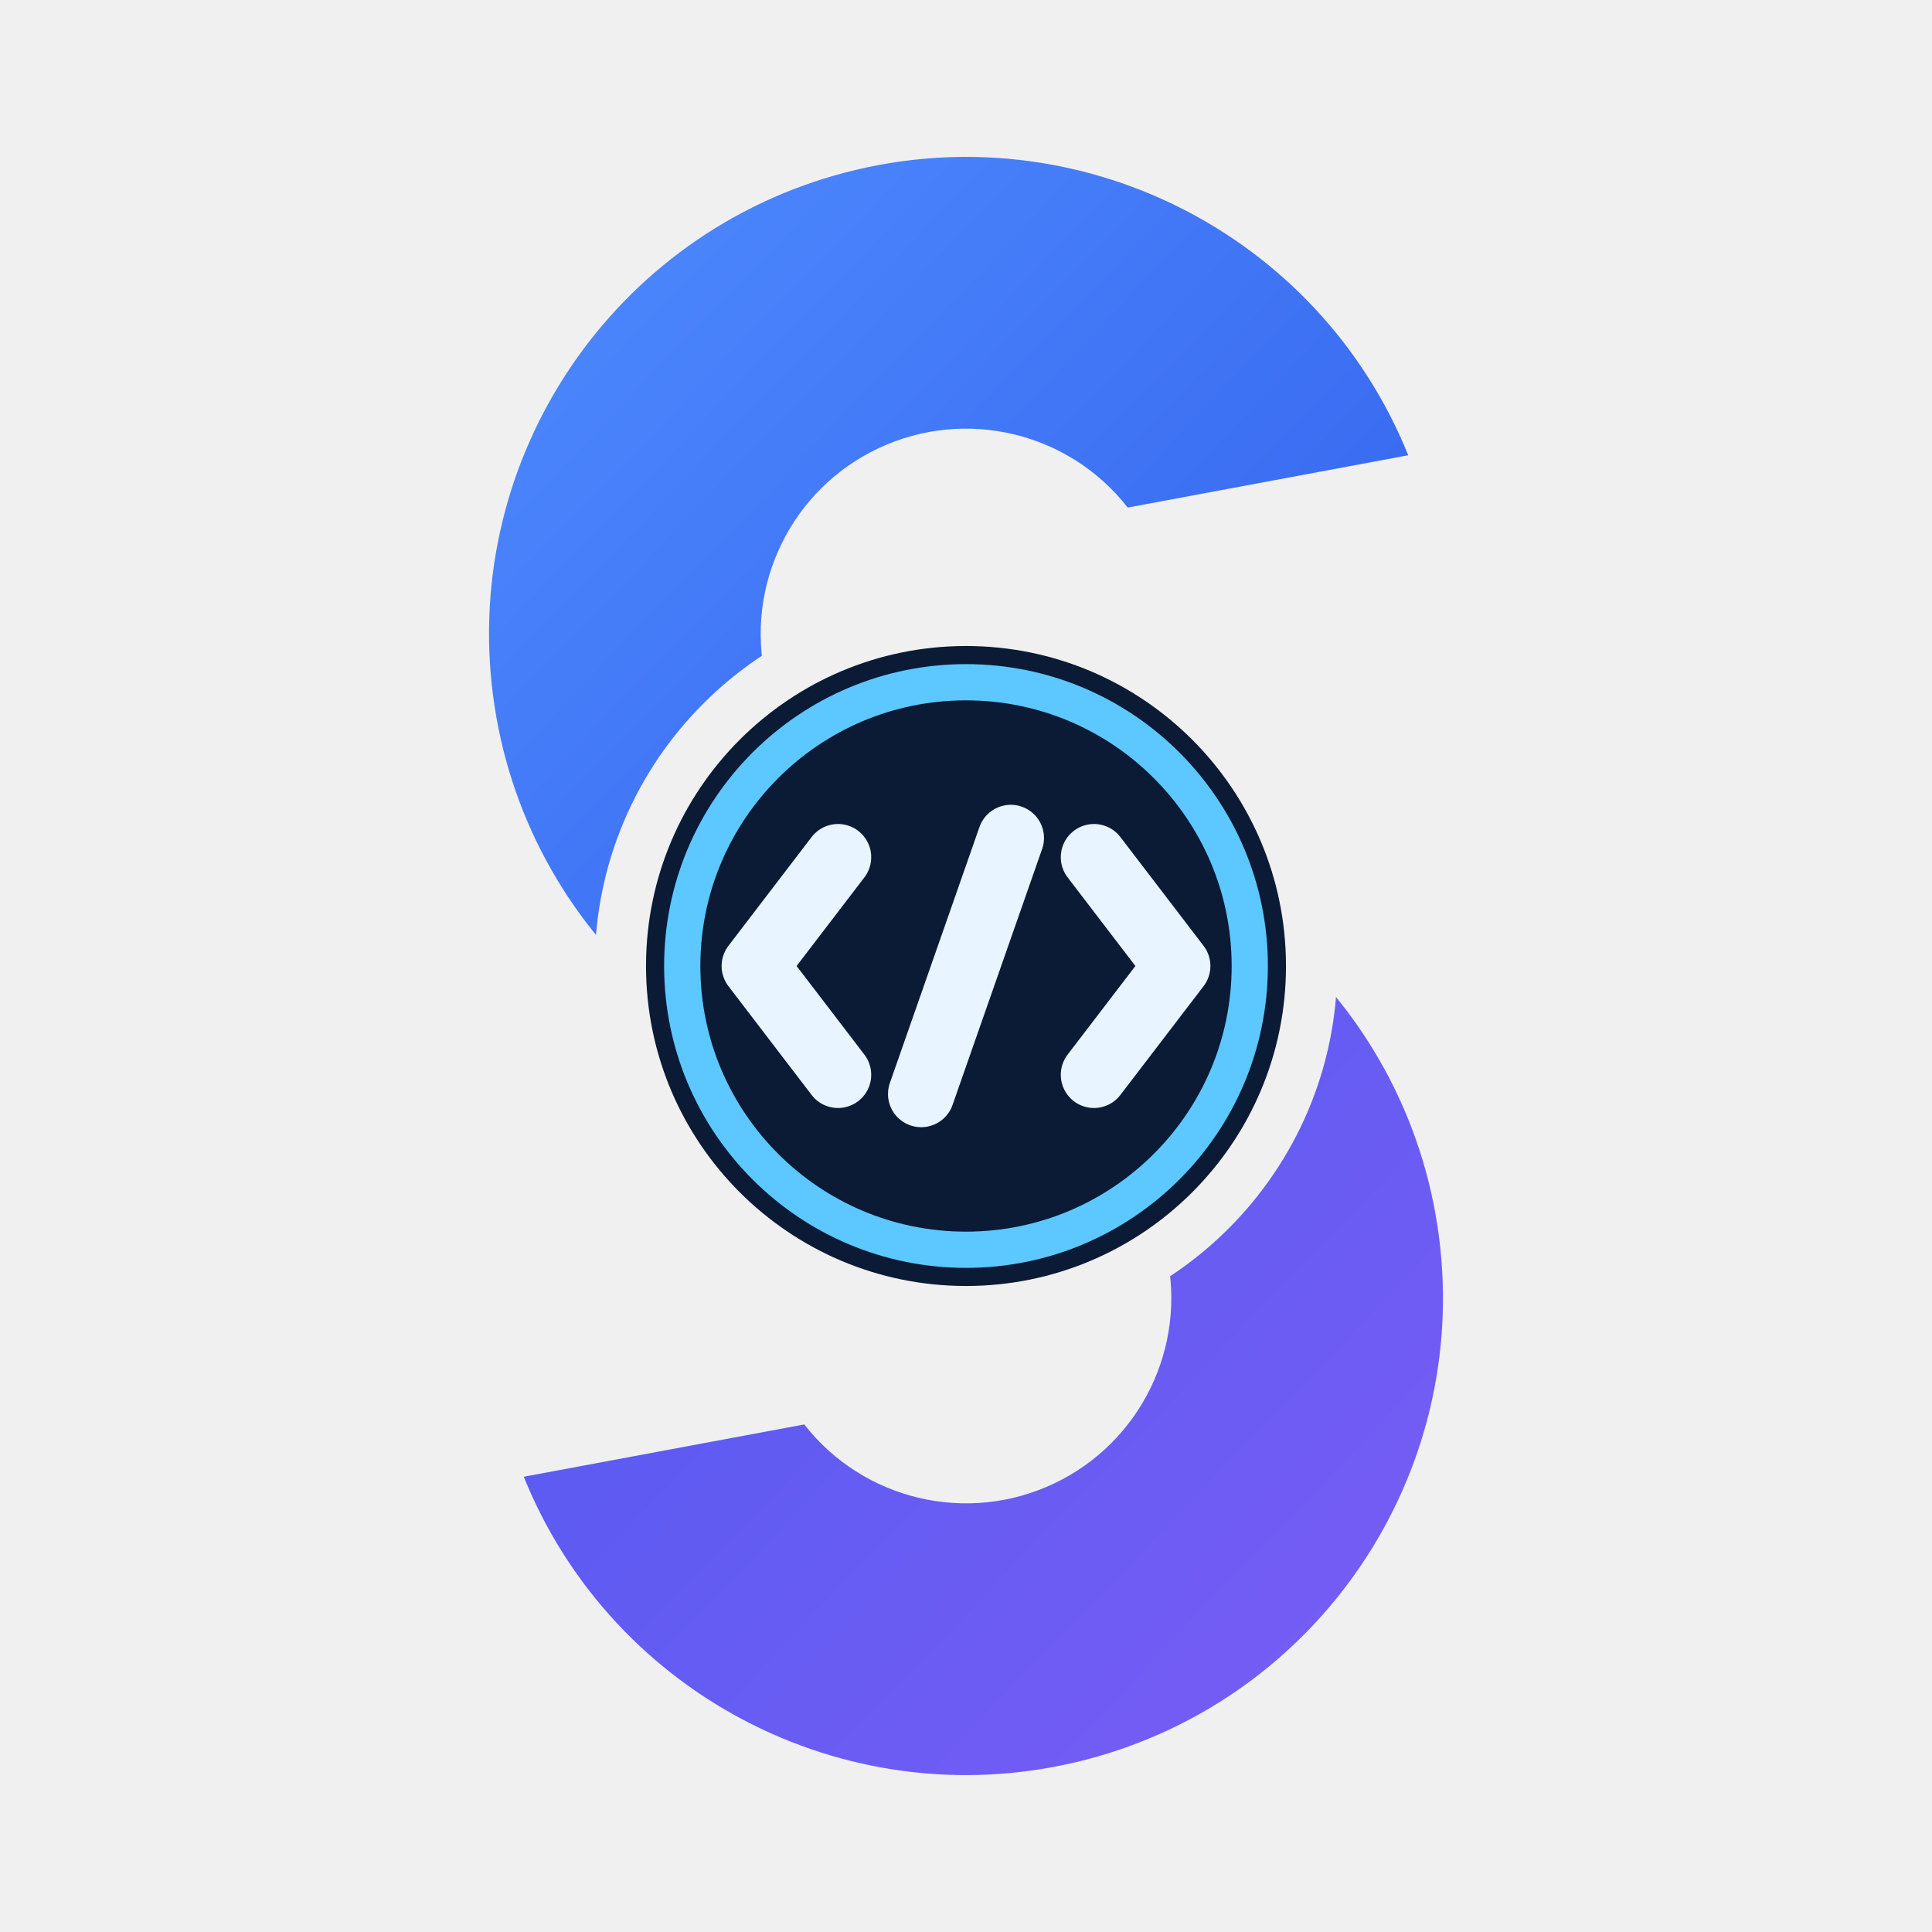
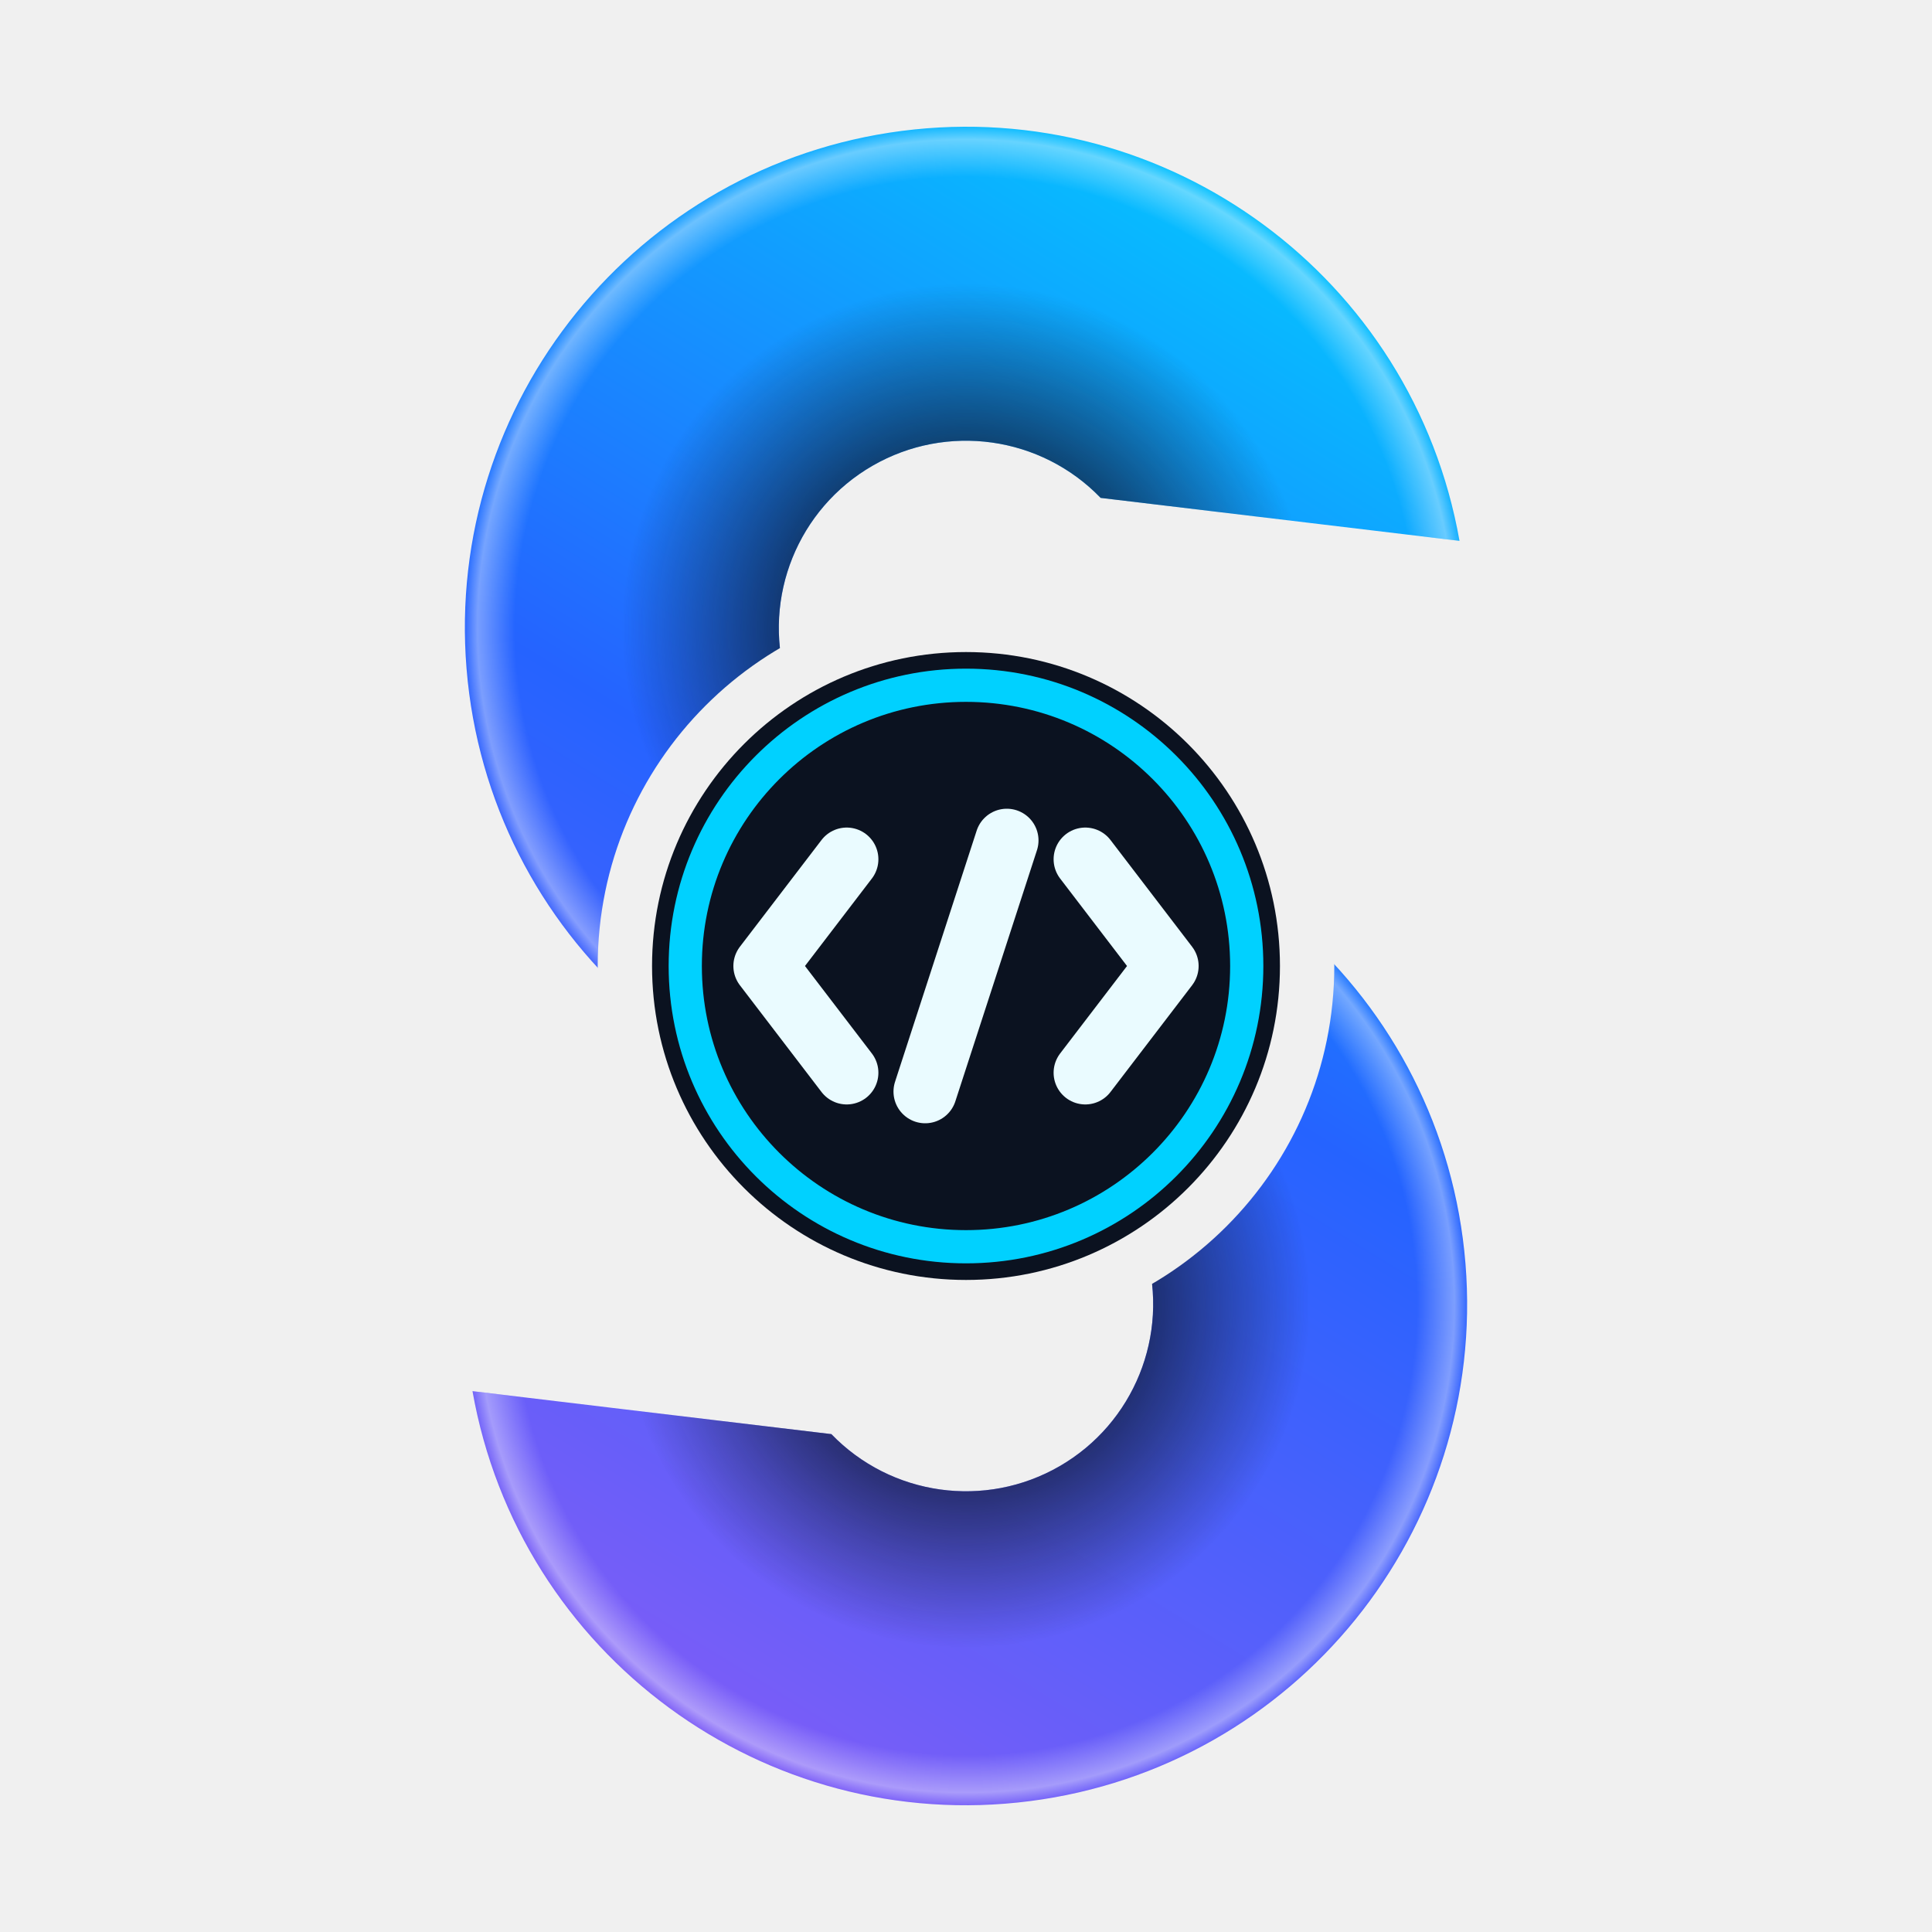
<svg xmlns="http://www.w3.org/2000/svg" viewBox="0 0 64 64" width="64" height="64" role="img" aria-label="SecureLens AI">
  <defs>
-     <mask id="am">
+     <mask id="am" maskUnits="userSpaceOnUse" x="0" y="0" width="64" height="64">
      <rect width="64" height="64" fill="#fff" />
-       <circle cx="32" cy="32" r="12.3" fill="#000" />
+       <circle cx="32" cy="32" r="12.2" fill="#000" />
    </mask>
-     <linearGradient id="au" x1="0" y1="0" x2="1" y2="1">
-       <stop offset="0" stop-color="#4F8CFF" />
-       <stop offset="1" stop-color="#2F5BEA" />
+     <linearGradient id="ag" gradientUnits="userSpaceOnUse" x1="48" y1="6" x2="16" y2="58">
+       <stop offset="0" stop-color="#00D1FF" />
+       <stop offset=".48" stop-color="#2563FF" />
+       <stop offset="1" stop-color="#8B5CF6" />
    </linearGradient>
-     <linearGradient id="al" x1="0" y1="0" x2="1" y2="1">
-       <stop offset="0" stop-color="#4B5BF0" />
-       <stop offset="1" stop-color="#7B5CF5" />
-     </linearGradient>
+     <radialGradient id="asu" gradientUnits="userSpaceOnUse" cx="32" cy="20.8" r="16.6">
+       <stop offset="0.373" stop-color="#0B1220" stop-opacity="0.62" />
+       <stop offset="0.687" stop-color="#0B1220" stop-opacity="0.0" />
+       <stop offset="0.900" stop-color="#FFFFFF" stop-opacity="0.0" />
+       <stop offset="0.975" stop-color="#FFFFFF" stop-opacity="0.38" />
+       <stop offset="1.000" stop-color="#FFFFFF" stop-opacity="0.05" />
+     </radialGradient>
+     <radialGradient id="asl" gradientUnits="userSpaceOnUse" cx="32" cy="43.2" r="16.6">
+       <stop offset="0.373" stop-color="#0B1220" stop-opacity="0.62" />
+       <stop offset="0.687" stop-color="#0B1220" stop-opacity="0.0" />
+       <stop offset="0.900" stop-color="#FFFFFF" stop-opacity="0.0" />
+       <stop offset="0.975" stop-color="#FFFFFF" stop-opacity="0.38" />
+       <stop offset="1.000" stop-color="#FFFFFF" stop-opacity="0.05" />
+     </radialGradient>
  </defs>
  <g mask="url(#am)">
-     <path d="M17.350 48.919A15.8 15.8 0 1 0 32.000 27.200L32.000 36.200A6.8 6.8 0 1 1 26.642 47.186Z" fill="url(#al)" />
-     <path d="M46.650 15.081A15.8 15.8 0 1 0 32.000 36.800L32.000 27.800A6.8 6.8 0 1 1 37.358 16.814Z" fill="url(#au)" />
+     <path d="M15.652 46.083A16.6 16.6 0 1 0 31.421 26.610L31.784 37.004A6.2 6.2 0 1 1 27.540 47.507Z" fill="url(#ag)" />
+     <path d="M48.348 17.917A16.6 16.6 0 1 0 32.579 37.390L32.216 26.996A6.2 6.2 0 1 1 36.460 16.493Z" fill="url(#ag)" />
+     <path d="M15.652 46.083A16.6 16.6 0 1 0 31.421 26.610L31.784 37.004A6.2 6.2 0 1 1 27.540 47.507Z" fill="url(#asl)" />
+     <path d="M48.348 17.917A16.6 16.6 0 1 0 32.579 37.390L32.216 26.996A6.2 6.2 0 1 1 36.460 16.493Z" fill="url(#asu)" />
  </g>
-   <circle cx="32" cy="32" r="10.6" fill="#0B1B36" />
-   <circle cx="32" cy="32" r="9.4" fill="none" stroke="#5CC8FF" stroke-width="1.2" />
-   <g fill="none" stroke="#E8F4FF" stroke-width="2.2" stroke-linecap="round" stroke-linejoin="round">
-     <path d="M27.760 28.396L25.004 32.000L27.760 35.604" />
-     <path d="M33.484 27.760L30.516 36.240" />
-     <path d="M36.240 28.396L38.996 32.000L36.240 35.604" />
+   <circle cx="32" cy="32" r="10.4" fill="#0B1220" />
+   <circle cx="32" cy="32" r="9.3" fill="none" stroke="#00D1FF" stroke-width="1.1" />
+   <g fill="none" stroke="#EAFBFF" stroke-width="2.1" stroke-linecap="round" stroke-linejoin="round">
+     <path d="M28.048 28.464L25.344 32.000L28.048 35.536" />
+     <path d="M33.352 27.840L30.648 36.160" />
+     <path d="M35.952 28.464L38.656 32.000L35.952 35.536" />
  </g>
</svg>
